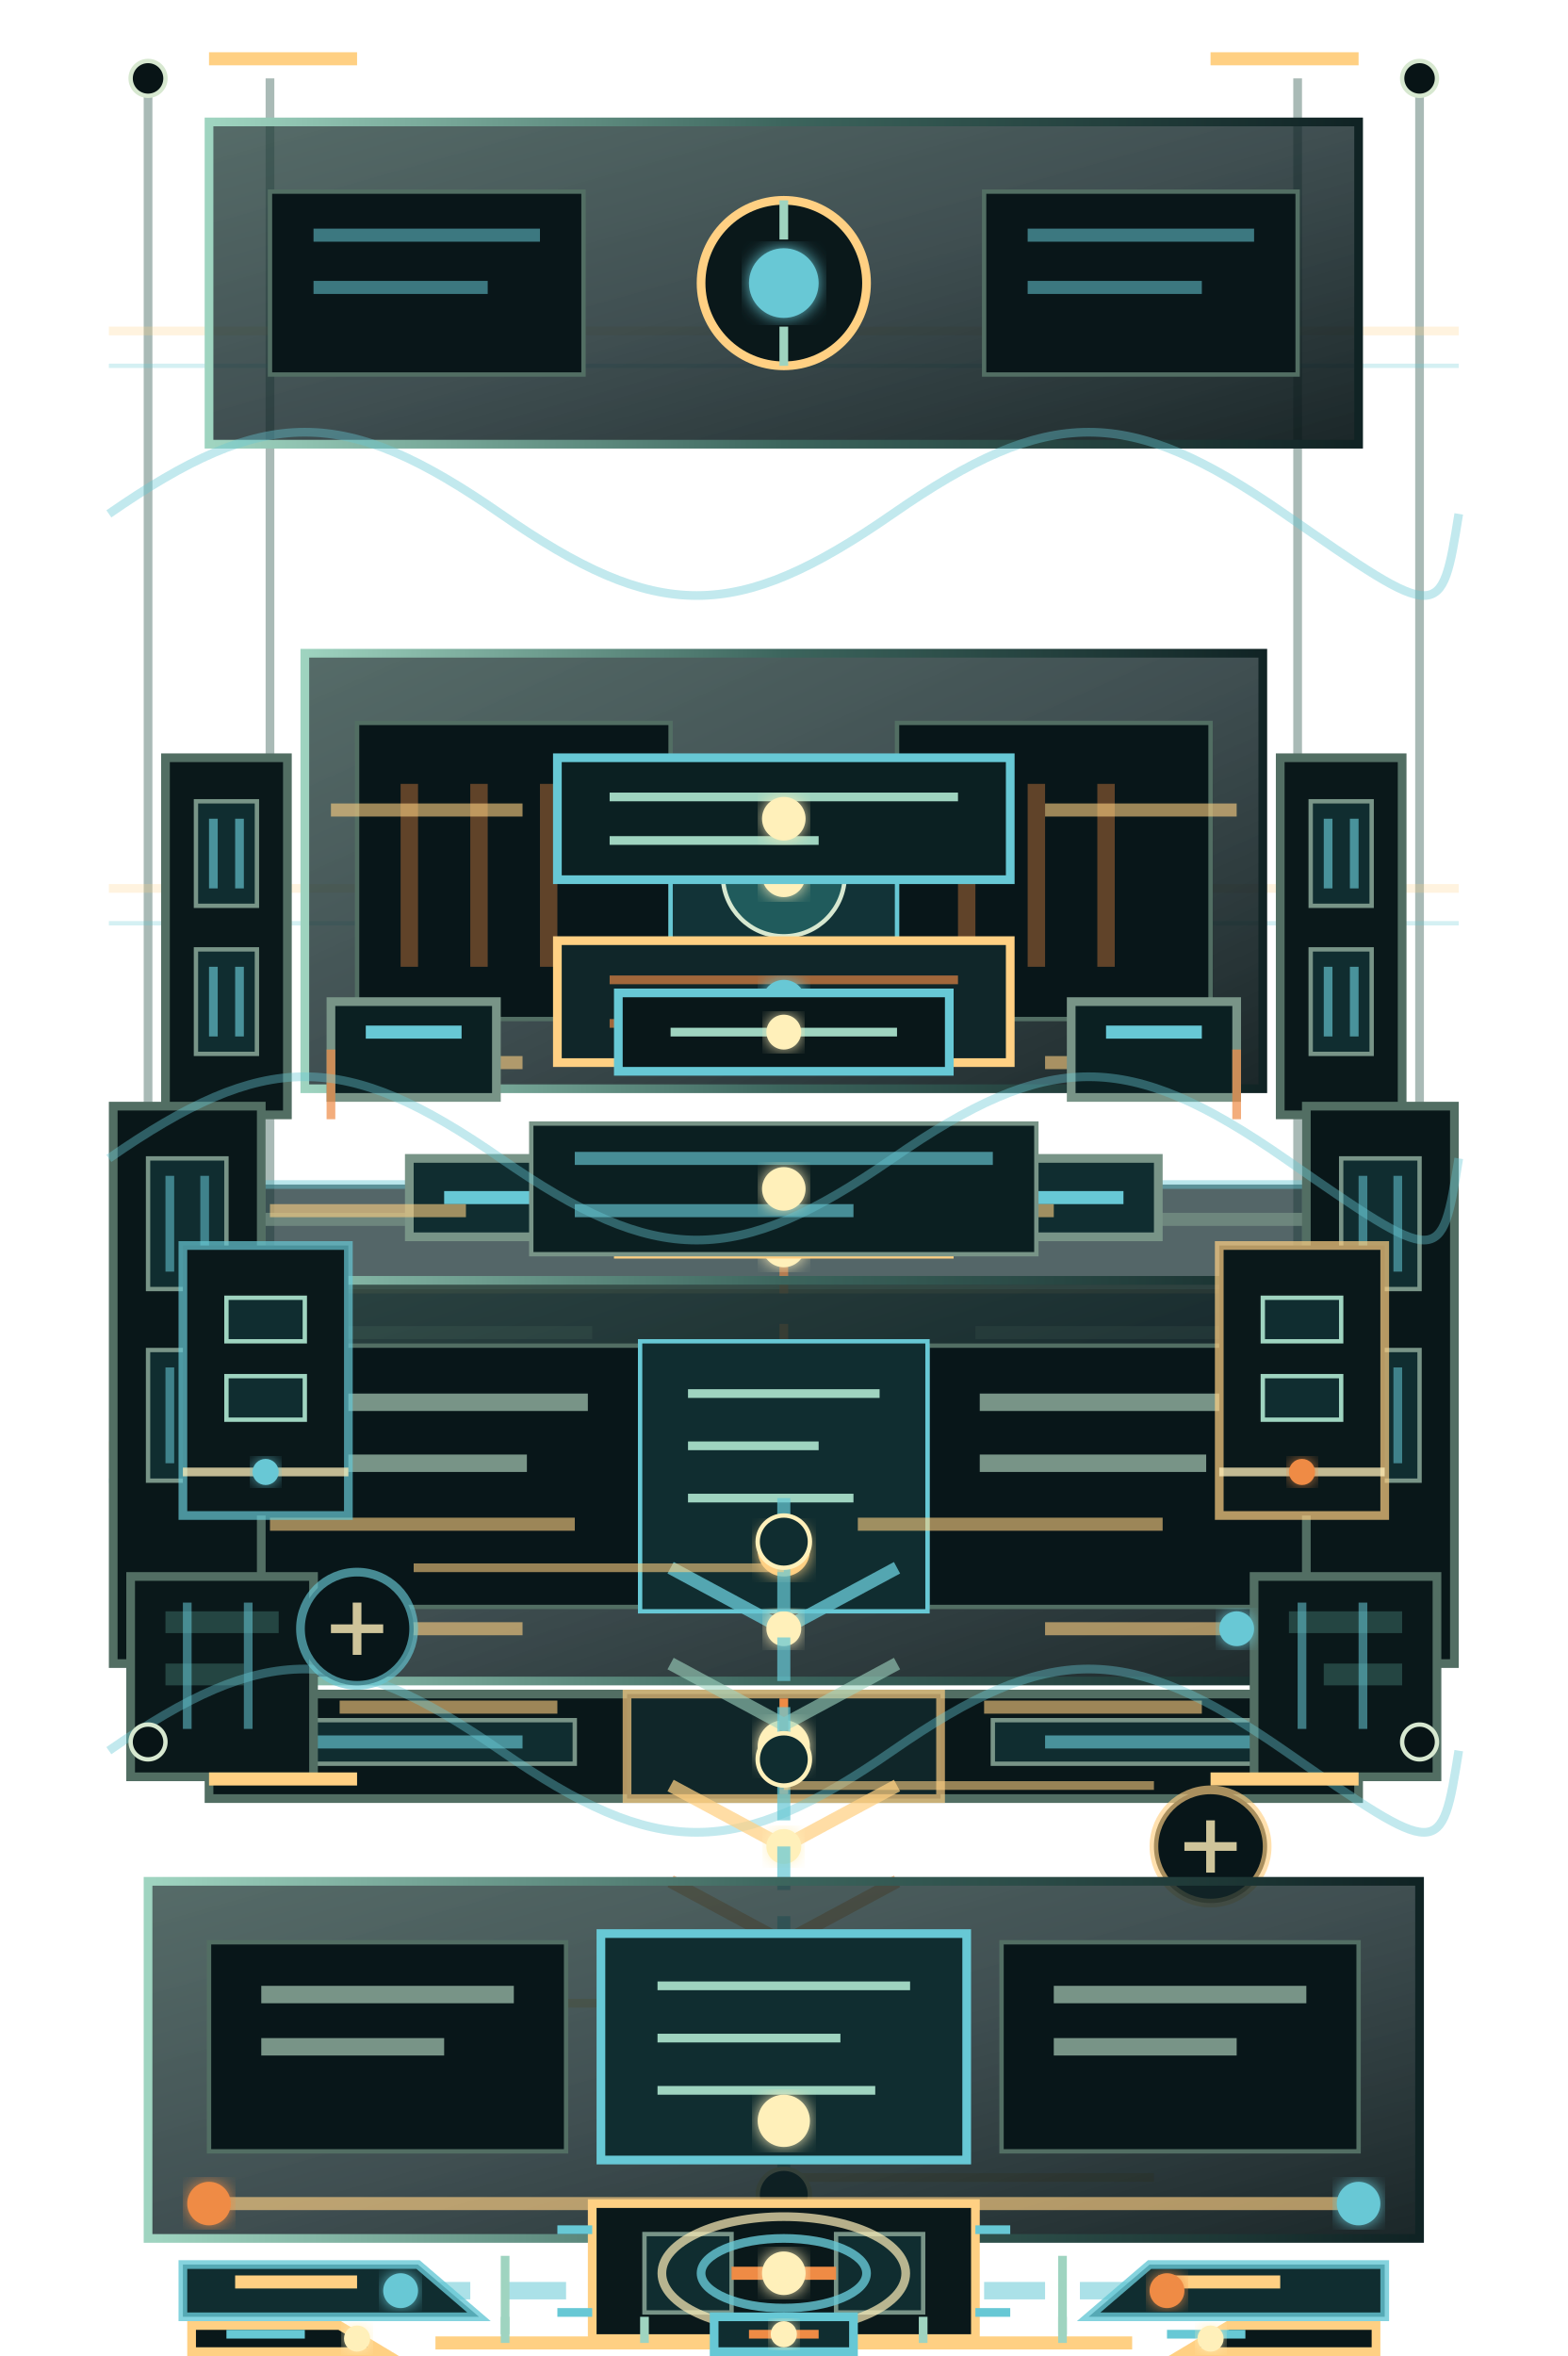
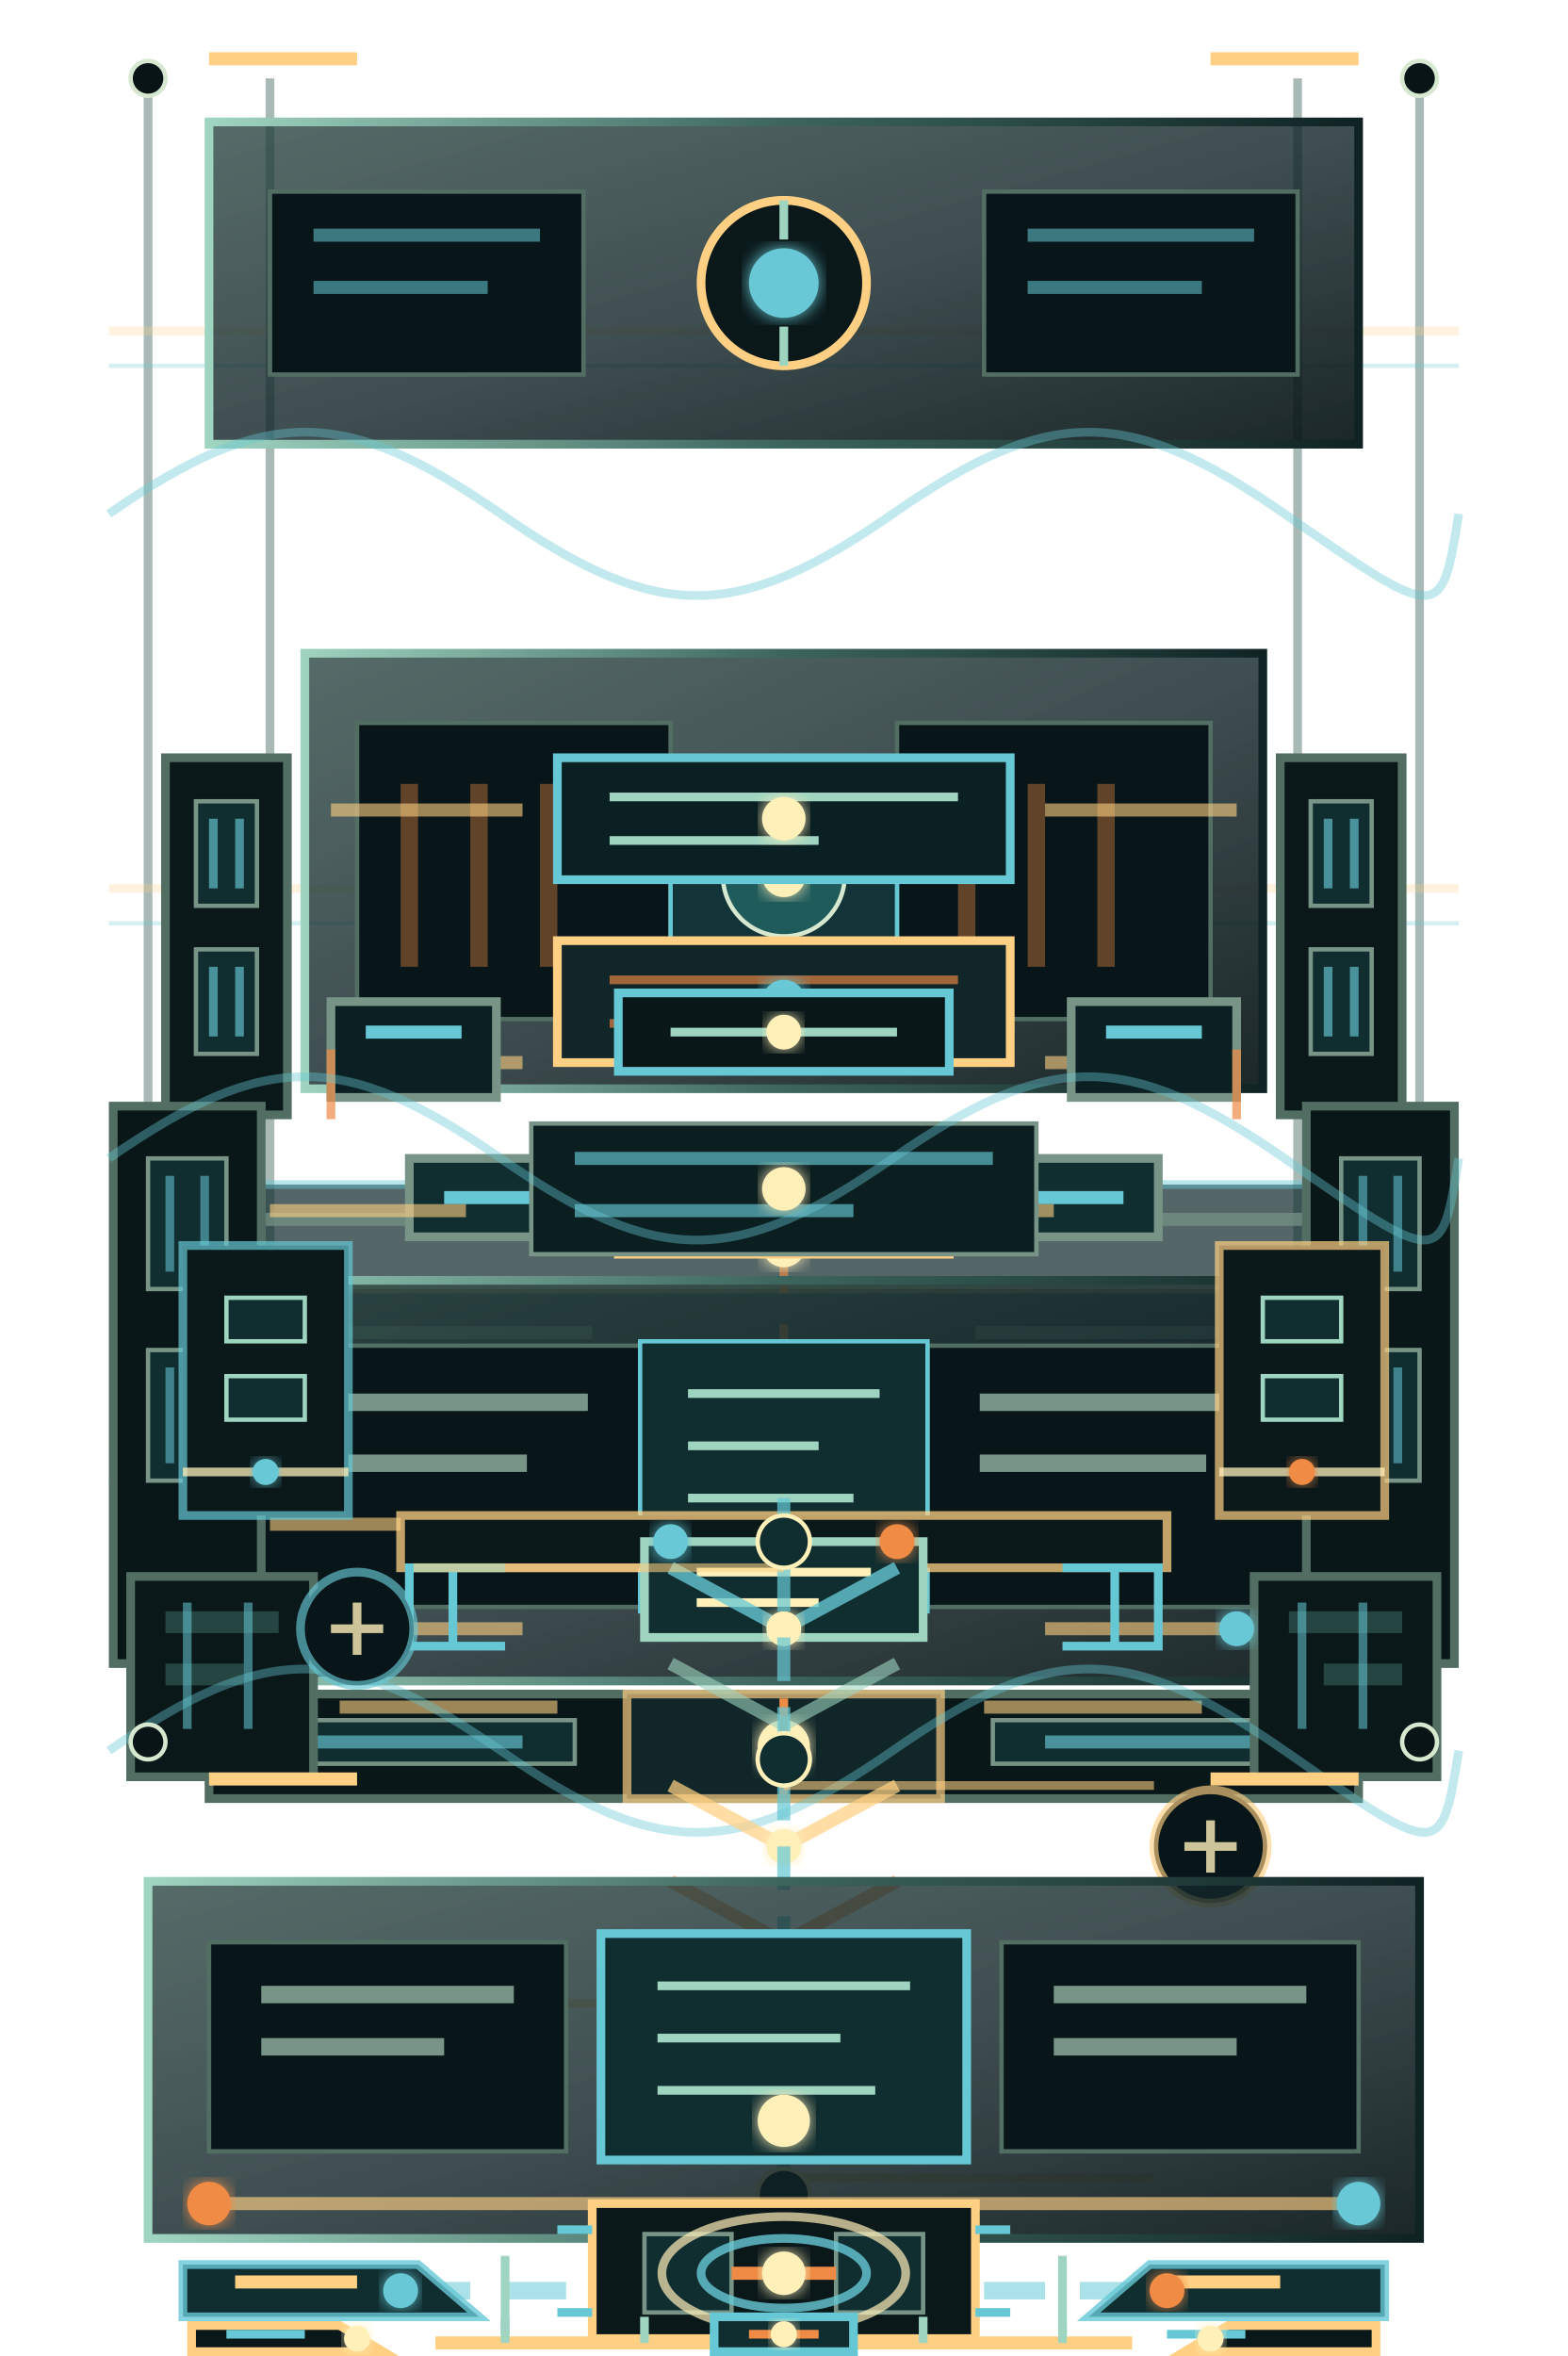
<svg xmlns="http://www.w3.org/2000/svg" viewBox="0 0 360 541" fill="none" role="img" aria-label="Route depth service field">
  <defs>
    <linearGradient id="bay" x1="0" y1="0" x2="1" y2="1">
      <stop stop-color="#26423e" stop-opacity=".78" />
      <stop offset=".5" stop-color="#102326" stop-opacity=".8" />
      <stop offset="1" stop-color="#071416" stop-opacity=".92" />
    </linearGradient>
    <linearGradient id="rail">
      <stop stop-color="#9fd4c0" />
      <stop offset=".5" stop-color="#3c655d" />
      <stop offset="1" stop-color="#102324" />
    </linearGradient>
    <filter id="glow">
      <feGaussianBlur stdDeviation="2" result="b" />
      <feMerge>
        <feMergeNode in="b" />
        <feMergeNode in="SourceGraphic" />
      </feMerge>
    </filter>
  </defs>
  <path d="M34 18v382M326 18v382M62 18v382M298 18v382" stroke="#42675e" stroke-opacity=".45" stroke-width="2" />
  <path d="M25 76h310M25 204h310M25 332h310" stroke="#ffd083" stroke-opacity=".25" stroke-width="2" />
  <path d="M25 84h310M25 212h310M25 340h310" stroke="#67c8d5" stroke-opacity=".28" />
  <path d="M48 28h264v74H48z" fill="url(#bay)" stroke="url(#rail)" stroke-width="2" />
  <path d="M62 44h72v42H62zM226 44h72v42h-72z" fill="#091619" stroke="#526e63" />
  <path d="M72 54h52M72 66h40M236 54h52M236 66h40" stroke="#67c8d5" stroke-opacity=".55" stroke-width="3" />
  <circle cx="180" cy="65" r="19" fill="#0a181a" stroke="#ffd083" stroke-width="2" />
  <circle cx="180" cy="65" r="8" fill="#67c8d5" filter="url(#glow)" />
  <path d="M180 46v9M180 75v9" stroke="#9fd4c0" stroke-width="2" />
  <path d="M70 150h220v100H70z" fill="url(#bay)" stroke="url(#rail)" stroke-width="2" />
  <path d="M82 166h72v68H82zM206 166h72v68h-72z" fill="#081619" stroke="#526e63" />
  <path d="M94 180v42M110 180v42M126 180v42M222 180v42M238 180v42M254 180v42" stroke="#ef8b45" stroke-opacity=".38" stroke-width="4" />
  <path d="M154 177h52v48h-52z" fill="#123337" stroke="#67c8d5" />
  <circle cx="180" cy="201" r="14" fill="#205b5c" stroke="#d7e8d0" />
  <circle cx="180" cy="201" r="5" fill="#fff0ba" filter="url(#glow)" />
  <path d="M28 272h304l-28 24H56z" fill="#122c2f" fill-opacity=".72" stroke="#67c8d5" stroke-opacity=".45" stroke-width="2" />
  <path d="M56 296h248l24 24H32z" fill="#0d2023" fill-opacity=".78" stroke="#ffd083" stroke-opacity=".35" stroke-width="2" />
  <path d="M32 320h296l-24 24H56z" fill="#183336" fill-opacity=".58" stroke="#9fd4c0" stroke-opacity=".32" stroke-width="2" />
  <path d="M48 280h88M224 280h88M72 306h64M224 306h64M48 334h88M224 334h88" stroke="#789487" stroke-opacity=".7" stroke-width="3" />
  <path d="M180 274v70" stroke="#ef8b45" stroke-opacity=".62" stroke-width="2" stroke-dasharray="8 7" />
  <circle cx="180" cy="286" r="5" fill="#fff0ba" filter="url(#glow)" />
  <circle cx="180" cy="324" r="5" fill="#67c8d5" filter="url(#glow)" />
  <path d="M42 294h276v92H42z" fill="url(#bay)" stroke="url(#rail)" stroke-width="2" />
  <path d="M57 309h90v60H57zM213 309h90v60h-90z" fill="#081619" stroke="#526e63" />
  <path d="M69 322h66M69 336h52M225 322h66M225 336h52" stroke="#789487" stroke-width="4" />
  <path d="M147 308h66v62h-66z" fill="#102d30" stroke="#67c8d5" />
  <path d="M158 320h44M158 332h30M158 344h38" stroke="#9fd4c0" stroke-width="2" />
  <circle cx="180" cy="356" r="6" fill="#ffd083" filter="url(#glow)" />
  <path d="M38 174h28v82H38zM294 174h28v82h-28z" fill="#0a181a" stroke="#526e63" stroke-width="2" />
  <path d="M45 184h14v24H45zM45 218h14v24H45zM301 184h14v24h-14zM301 218h14v24h-14z" fill="#102d30" stroke="#789487" />
  <path d="M49 188v16M55 188v16M305 188v16M311 188v16M49 222v16M55 222v16M305 222v16M311 222v16" stroke="#67c8d5" stroke-opacity=".65" stroke-width="2" />
  <path d="M76 186h44M76 244h44M240 186h44M240 244h44" stroke="#ffd083" stroke-opacity=".6" stroke-width="3" />
  <path d="M128 174h104v28H128z" fill="#0b2022" stroke="#67c8d5" stroke-width="2" />
  <path d="M140 183h80M140 193h48" stroke="#9fd4c0" stroke-width="2" />
  <circle cx="180" cy="188" r="5" fill="#fff0ba" filter="url(#glow)" />
  <path d="M128 216h104v28H128z" fill="#102629" stroke="#ffd083" stroke-width="2" />
  <path d="M140 225h80M140 235h56" stroke="#ef8b45" stroke-opacity=".65" stroke-width="2" />
  <circle cx="180" cy="230" r="5" fill="#67c8d5" filter="url(#glow)" />
  <g stroke="#789487" stroke-width="2">
    <path d="M76 230h38v22H76z" fill="#0b2022" />
    <path d="M246 230h38v22h-38z" fill="#0b2022" />
    <path d="M94 266h42v18H94z" fill="#102d30" />
    <path d="M224 266h42v18h-42z" fill="#102d30" />
    <path d="M142 228h76v18h-76z" fill="#091719" stroke="#67c8d5" />
    <path d="M142 270h76v18h-76z" fill="#102629" stroke="#ffd083" />
  </g>
  <path d="M84 237h22M254 237h22M102 275h26M232 275h26" stroke="#67c8d5" stroke-width="3" />
  <path d="M154 237h52M154 279h52" stroke="#9fd4c0" stroke-width="2" />
  <circle cx="180" cy="237" r="4" fill="#fff0ba" filter="url(#glow)" />
  <circle cx="180" cy="279" r="4" fill="#ef8b45" filter="url(#glow)" />
  <path d="M76 241v16M284 241v16M136 275v-10M224 275v-10" stroke="#ef8b45" stroke-opacity=".7" stroke-width="2" />
  <path d="M26 254h34v128H26zM300 254h34v128h-34z" fill="#091719" stroke="#526e63" stroke-width="2" />
  <path d="M34 266h18v30H34zM34 310h18v30H34zM308 266h18v30h-18zM308 310h18v30h-18z" fill="#102d30" stroke="#789487" />
  <path d="M39 270v22M47 270v22M313 270v22M321 270v22M39 314v22M47 314v22M313 314v22M321 314v22" stroke="#67c8d5" stroke-opacity=".55" stroke-width="2" />
  <path d="M62 278h45M62 350h70M197 278h45M197 350h70" stroke="#ffd083" stroke-opacity=".6" stroke-width="3" />
  <path d="M122 258h116v30H122z" fill="#0b1f21" stroke="#789487" />
  <path d="M132 266h96M132 278h64" stroke="#67c8d5" stroke-opacity=".65" stroke-width="3" />
  <circle cx="180" cy="273" r="5" fill="#fff0ba" filter="url(#glow)" />
  <path d="M48 389h264v24H48z" fill="#091719" stroke="#526e63" stroke-width="2" />
  <path d="M60 395h72v10H60zM228 395h72v10h-72z" fill="#102d30" stroke="#789487" />
  <path d="M72 400h48M240 400h48" stroke="#67c8d5" stroke-opacity=".65" stroke-width="3" />
  <path d="M144 389h72v24h-72z" fill="#102629" stroke="#ffd083" stroke-opacity=".68" stroke-width="2" />
  <circle cx="180" cy="401" r="6" fill="#fff0ba" filter="url(#glow)" />
  <path d="M180 390v8M180 404v8" stroke="#ef8b45" stroke-width="2" />
  <circle cx="54" cy="401" r="4" fill="#ef8b45" />
  <circle cx="306" cy="401" r="4" fill="#67c8d5" />
  <path d="M30 362h42v46H30zM288 362h42v46h-42z" fill="#0a181a" stroke="#526e63" stroke-width="2" />
  <path d="M38 370h26v5H38zM38 382h18v5H38zM296 370h26v5h-26zM304 382h18v5h-18z" fill="#244542" />
  <path d="M43 368v29M57 368v29M299 368v29M313 368v29" stroke="#67c8d5" stroke-opacity=".55" stroke-width="2" />
  <path d="M78 374h42M240 374h42M78 392h50M226 392h50" stroke="#ffd083" stroke-opacity=".6" stroke-width="3" />
  <circle cx="76" cy="374" r="4" fill="#ef8b45" filter="url(#glow)" />
  <circle cx="284" cy="374" r="4" fill="#67c8d5" filter="url(#glow)" />
  <path d="M25 118c36-25 54-25 90 0s54 25 90 0 54-25 90 0 36 25 40 0M25 266c36-25 54-25 90 0s54 25 90 0 54-25 90 0 36 25 40 0M25 402c36-25 54-25 90 0s54 25 90 0 54-25 90 0 36 25 40 0" stroke="#67c8d5" stroke-opacity=".4" stroke-width="2" />
  <g fill="#081416" stroke="#d7e8d0">
    <circle cx="34" cy="18" r="4" />
    <circle cx="326" cy="18" r="4" />
    <circle cx="34" cy="400" r="4" />
    <circle cx="326" cy="400" r="4" />
  </g>
  <g fill="#ffd083">
    <rect x="48" y="12" width="34" height="3" />
    <rect x="278" y="12" width="34" height="3" />
    <rect x="48" y="407" width="34" height="3" />
    <rect x="278" y="407" width="34" height="3" />
  </g>
  <g fill="#0a181a" stroke-width="2">
    <path d="M42 286h38v62H42z" stroke="#67c8d5" stroke-opacity=".7" />
    <path d="M280 286h38v62h-38z" stroke="#ffd083" stroke-opacity=".7" />
  </g>
  <path d="M52 298h18v10H52zM52 316h18v10H52zM290 298h18v10h-18zM290 316h18v10h-18z" fill="#102d30" stroke="#9fd4c0" />
  <path d="M42 338h38M280 338h38" stroke="#fff0ba" stroke-opacity=".75" stroke-width="2" />
  <circle cx="61" cy="338" r="3" fill="#67c8d5" filter="url(#glow)" />
  <circle cx="299" cy="338" r="3" fill="#ef8b45" filter="url(#glow)" />
+   <path d="M92 348h176v12H92z" fill="#0a181a" stroke="#ffd083" stroke-opacity=".75" stroke-width="2" />
+   <path d="M104 360v18M256 360v18M116 360h-22v18h22M244 360h22v18h-22" fill="none" stroke="#67c8d5" stroke-width="2" />
+   <path d="M148 354h64v22h-64z" fill="#102d30" stroke="#9fd4c0" stroke-width="2" />
+   <path d="M160 361h40M160 368h28" stroke="#fff0ba" stroke-width="2" />
+   <circle cx="154" cy="354" r="4" fill="#67c8d5" filter="url(#glow)" />
+   <circle cx="180" cy="354" r="4" fill="#fff0ba" filter="url(#glow)" />
+   <circle cx="206" cy="354" r="4" fill="#ef8b45" filter="url(#glow)" />
  <g fill="none" stroke-width="3">
    <path d="M154 360l26 14 26-14" stroke="#67c8d5" stroke-opacity=".78" />
    <path d="M154 382l26 14 26-14" stroke="#9fd4c0" stroke-opacity=".6" />
    <path d="M154 410l26 14 26-14" stroke="#ffd083" stroke-opacity=".72" />
    <path d="M154 432l26 14 26-14" stroke="#ef8b45" stroke-opacity=".62" />
    <path d="M154 460l26 14 26-14" stroke="#67c8d5" stroke-opacity=".68" />
    <path d="M154 482l26 14 26-14" stroke="#9fd4c0" stroke-opacity=".54" />
  </g>
  <circle cx="180" cy="374" r="4" fill="#fff0ba" filter="url(#glow)" />
  <circle cx="180" cy="424" r="4" fill="#fff0ba" filter="url(#glow)" />
  <circle cx="180" cy="474" r="4" fill="#fff0ba" filter="url(#glow)" />
  <g fill="#081619" stroke-width="2">
    <circle cx="82" cy="374" r="13" stroke="#67c8d5" stroke-opacity=".65" />
    <circle cx="278" cy="424" r="13" stroke="#ffd083" stroke-opacity=".65" />
    <circle cx="82" cy="474" r="13" stroke="#9fd4c0" stroke-opacity=".6" />
  </g>
  <path d="M76 374h12M82 368v12M272 424h12M278 418v12M76 474h12M82 468v12" stroke="#fff0ba" stroke-opacity=".8" stroke-width="2" />
  <path d="M180 344v166" stroke="#67c8d5" stroke-opacity=".72" stroke-width="3" stroke-dasharray="10 6" />
  <path d="M180 360H95M180 410H265M180 460H95M180 500H265" stroke="#ffd083" stroke-opacity=".58" stroke-width="2" />
  <circle cx="180" cy="354" r="6" fill="#102d30" stroke="#fff0ba" />
  <circle cx="180" cy="404" r="6" fill="#102d30" stroke="#fff0ba" />
  <circle cx="180" cy="454" r="6" fill="#102d30" stroke="#fff0ba" />
  <circle cx="180" cy="504" r="6" fill="#102d30" stroke="#fff0ba" />
  <path d="M34 432h292v82H34z" fill="url(#bay)" stroke="url(#rail)" stroke-width="2" />
  <path d="M48 446h82v48H48zM230 446h82v48h-82z" fill="#081619" stroke="#526e63" />
  <path d="M60 458h58M60 470h42M242 458h58M242 470h42" stroke="#789487" stroke-width="4" />
  <path d="M138 444h84v52h-84z" fill="#102d30" stroke="#67c8d5" stroke-width="2" />
  <path d="M151 456h58M151 468h42M151 480h50" stroke="#9fd4c0" stroke-width="2" />
  <circle cx="180" cy="487" r="6" fill="#fff0ba" filter="url(#glow)" />
  <path d="M48 506h264" stroke="#ffd083" stroke-opacity=".65" stroke-width="3" />
  <circle cx="48" cy="506" r="5" fill="#ef8b45" filter="url(#glow)" />
  <circle cx="312" cy="506" r="5" fill="#67c8d5" filter="url(#glow)" />
  <path d="M72 526h216" stroke="#67c8d5" stroke-opacity=".55" stroke-width="4" stroke-dasharray="14 8" />
  <path d="M116 518v18M180 518v18M244 518v18" stroke="#9fd4c0" stroke-width="2" />
  <path d="M136 506h88v31h-88z" fill="#0a181a" stroke="#ffd083" stroke-width="2" />
  <path d="M148 513h20v18h-20zM192 513h20v18h-20z" fill="#102d30" stroke="#789487" />
  <path d="M168 522h24" stroke="#ef8b45" stroke-width="3" />
  <circle cx="180" cy="522" r="5" fill="#fff0ba" filter="url(#glow)" />
  <path d="M128 512h8M224 512h8M128 531h8M224 531h8" stroke="#67c8d5" stroke-width="2" />
  <path d="M42 520h54l14 12H42zM318 520h-54l-14 12h68z" fill="#102d30" stroke="#67c8d5" stroke-opacity=".8" stroke-width="2" />
  <path d="M54 524h28M266 524h28" stroke="#ffd083" stroke-width="3" />
  <circle cx="92" cy="526" r="4" fill="#67c8d5" filter="url(#glow)" />
  <circle cx="268" cy="526" r="4" fill="#ef8b45" filter="url(#glow)" />
  <ellipse cx="180" cy="522" rx="28" ry="13" fill="none" stroke="#fff0ba" stroke-opacity=".7" stroke-width="2" />
  <ellipse cx="180" cy="522" rx="19" ry="8" fill="none" stroke="#67c8d5" stroke-opacity=".8" stroke-width="2" />
  <path d="M100 538h160" stroke="#ffd083" stroke-width="3" />
  <path d="M116 538v-6M148 538v-6M212 538v-6M244 538v-6" stroke="#9fd4c0" stroke-width="2" />
  <path d="M44 534h34l10 6H44zM316 534h-34l-10 6h44z" fill="#0a181a" stroke="#ffd083" stroke-width="2" />
  <path d="M52 536h18M268 536h18" stroke="#67c8d5" stroke-width="2" />
  <circle cx="82" cy="537" r="3" fill="#fff0ba" filter="url(#glow)" />
  <circle cx="278" cy="537" r="3" fill="#fff0ba" filter="url(#glow)" />
  <path d="M164 532h32v8h-32z" fill="#102d30" stroke="#67c8d5" stroke-width="2" />
  <path d="M172 536h16" stroke="#ef8b45" stroke-width="2" />
  <circle cx="180" cy="536" r="3" fill="#fff0ba" filter="url(#glow)" />
</svg>
